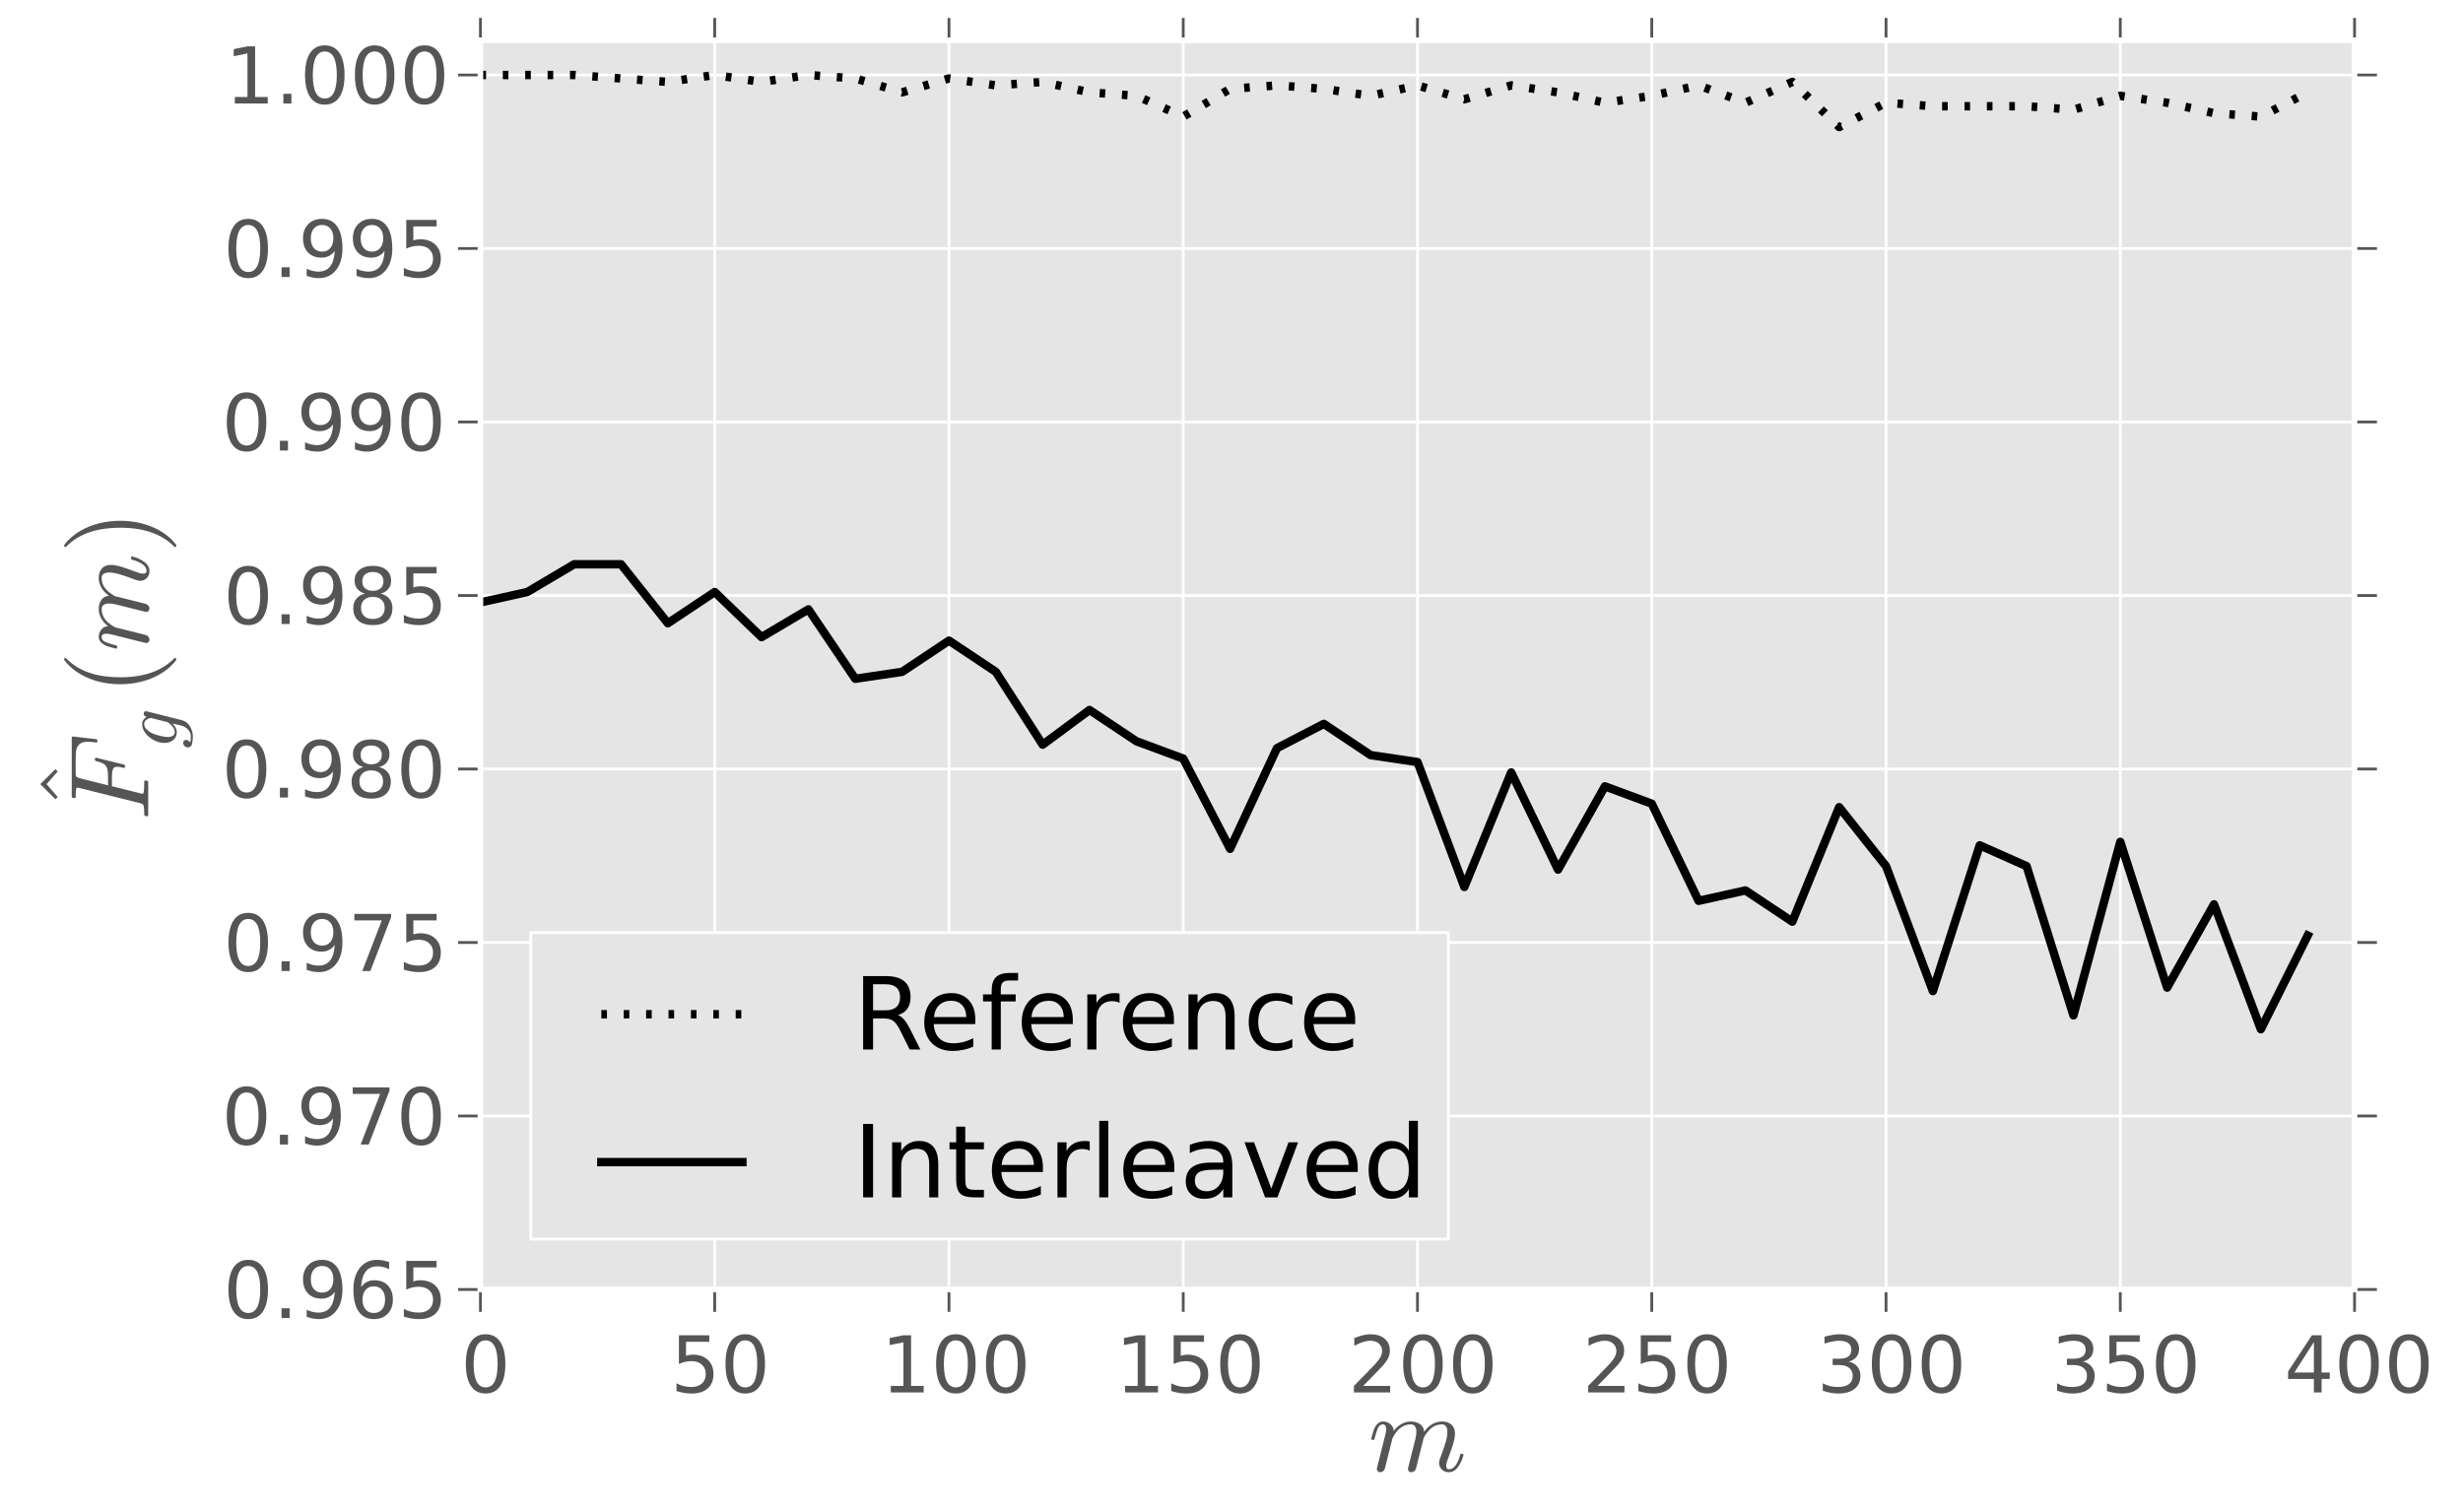
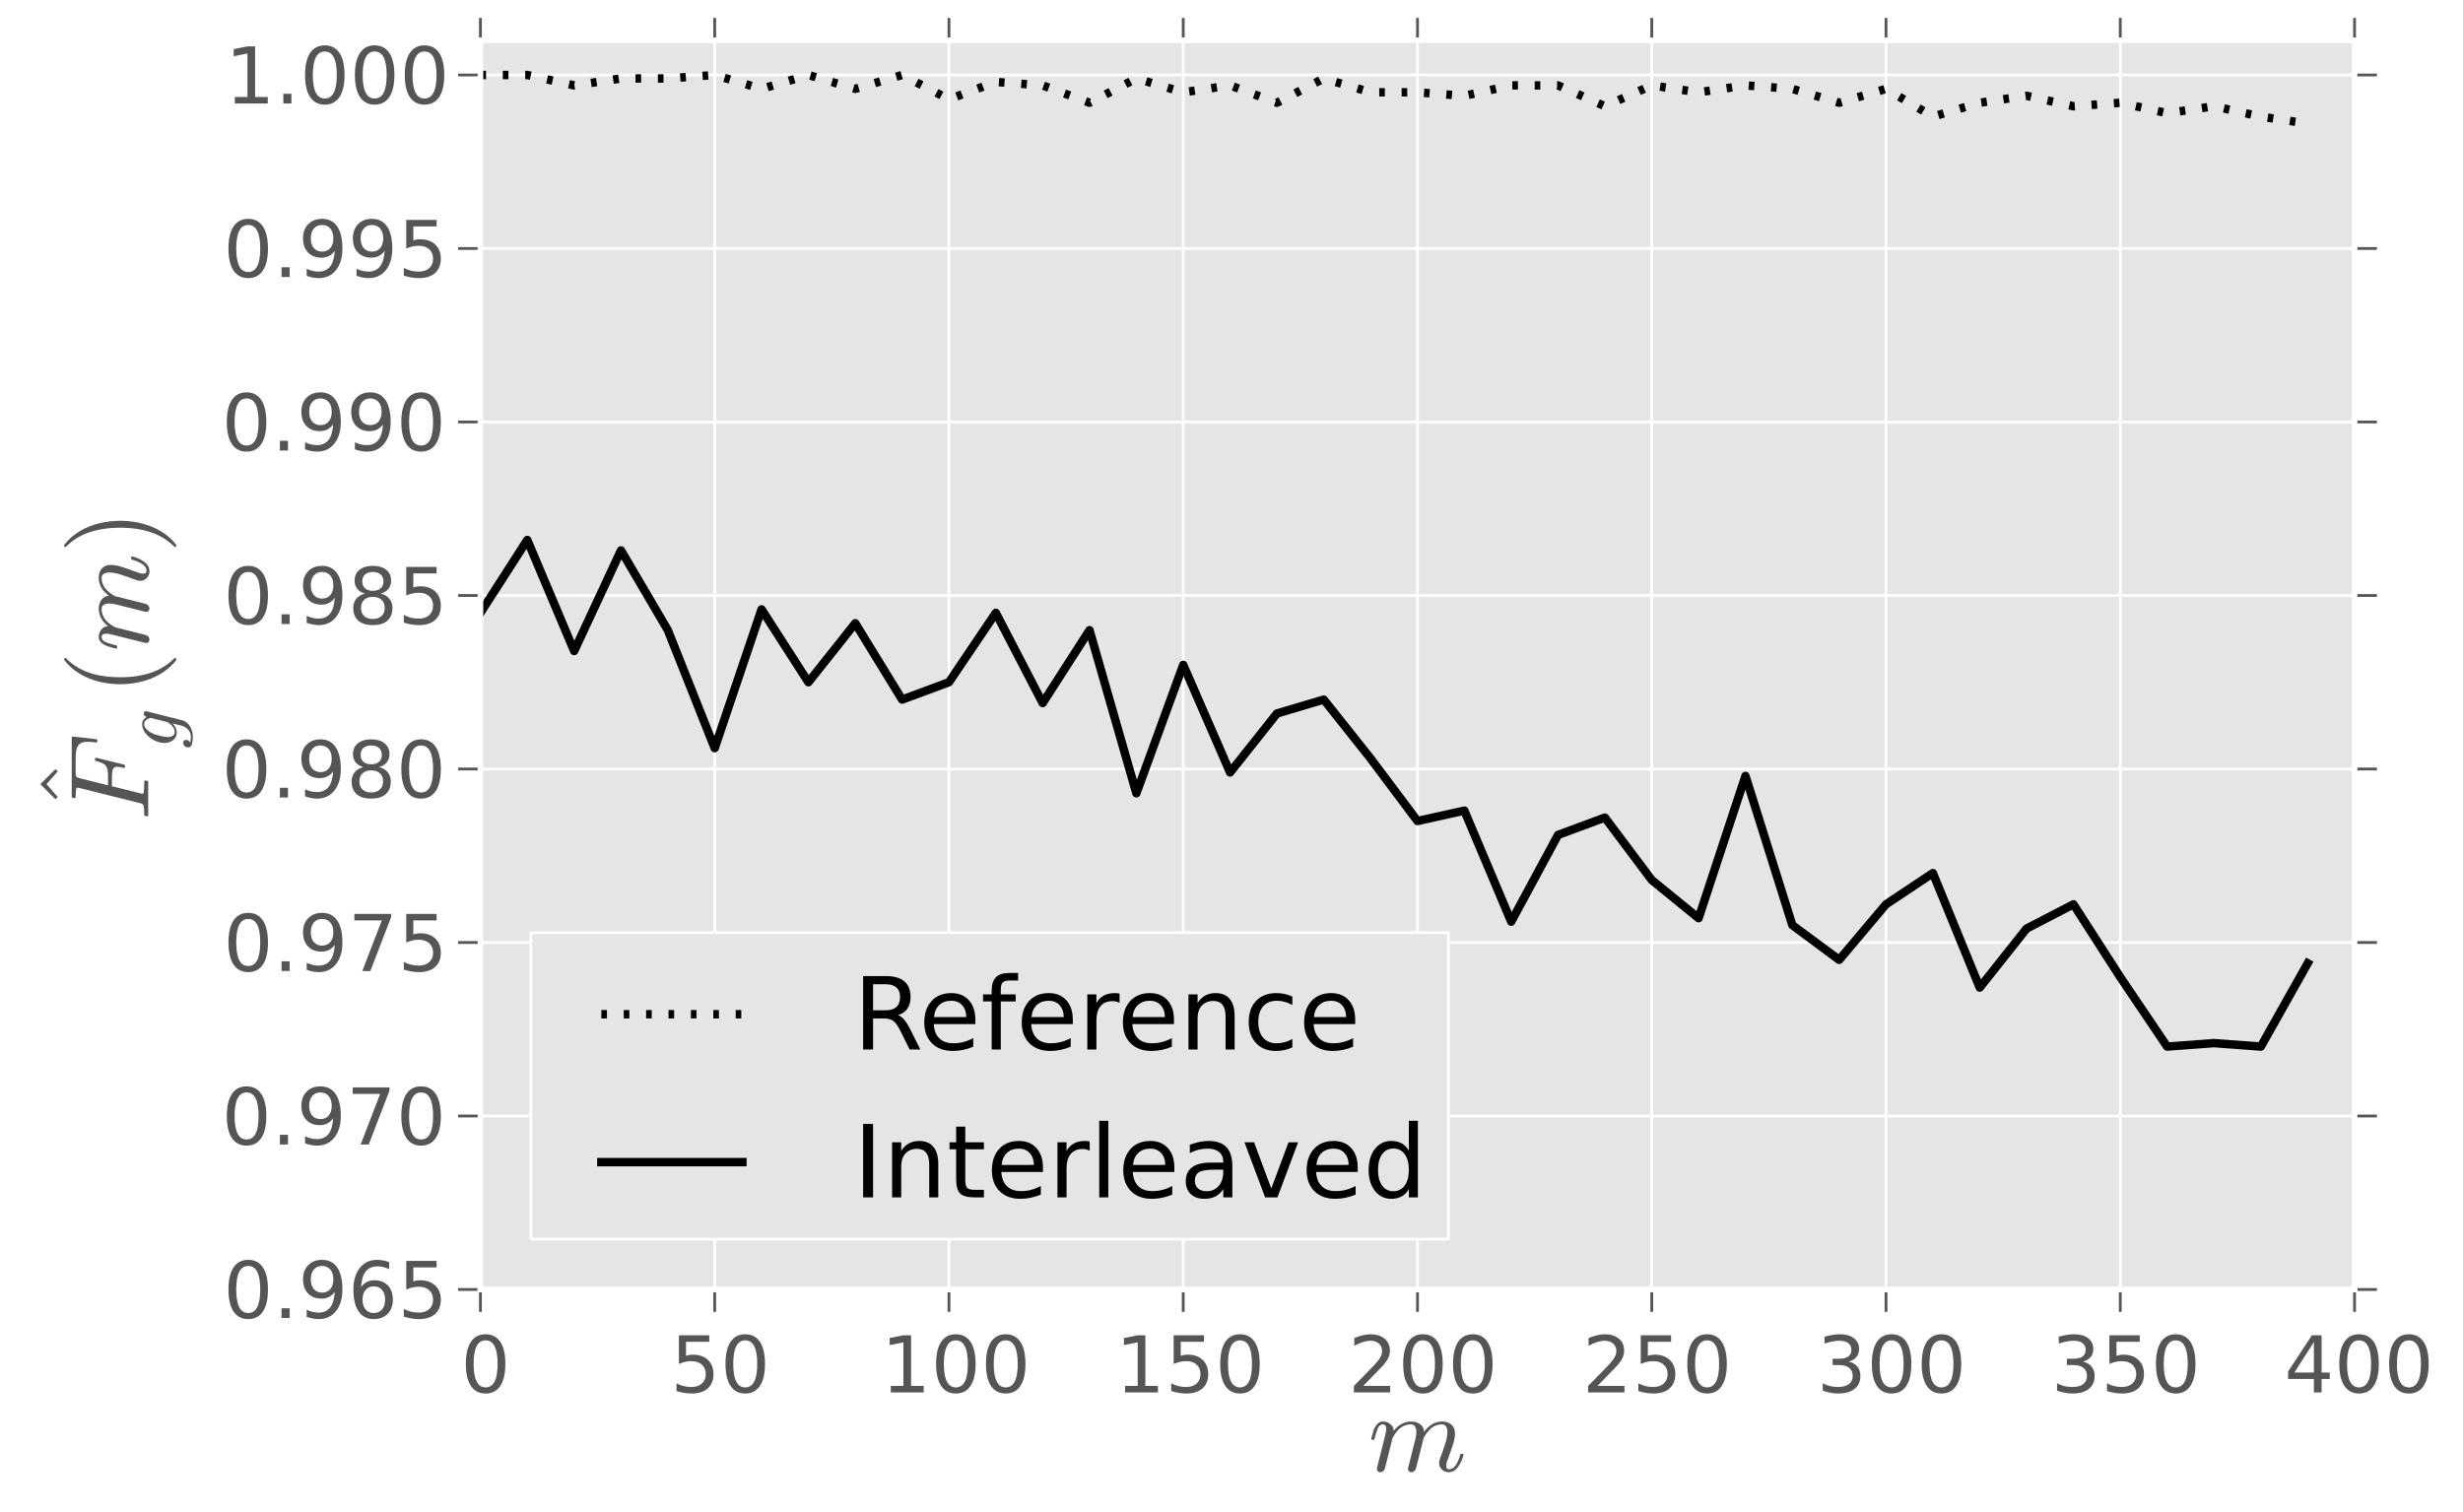
<svg xmlns="http://www.w3.org/2000/svg" xmlns:xlink="http://www.w3.org/1999/xlink" height="270pt" version="1.1" viewBox="0 0 440 270" width="440pt">
  <defs>
    <style type="text/css">
*{stroke-linecap:square;stroke-linejoin:round;}
  </style>
  </defs>
  <g id="figure_1">
    <g id="patch_1">
      <path d=" M3.55271e-15 270.59 L440.381 270.59 L440.381 0 L3.55271e-15 0 z " style="fill:#ffffff;" />
    </g>
    <g id="axes_1">
      <g id="patch_2">
        <path d=" M85.827 230.4 L420.627 230.4 L420.627 7.2 L85.827 7.2 z " style="fill:#e5e5e5;" />
      </g>
      <g id="matplotlib.axis_1">
        <g id="xtick_1">
          <g id="line2d_1">
            <path clip-path="url(#pd73f716477)" d=" M85.827 230.4 L85.827 7.2" style="fill:none;stroke:#ffffff;stroke-width:0.5;" />
          </g>
          <g id="line2d_2">
            <defs>
              <path d=" M0 0 L0 4" id="m7433545468" style="stroke:#555555;stroke-linecap:butt;stroke-width:0.5;" />
            </defs>
            <g>
              <use style="fill:#555555;stroke:#555555;stroke-linecap:butt;stroke-width:0.5;" x="85.827" xlink:href="#m7433545468" y="230.4" />
            </g>
          </g>
          <g id="line2d_3">
            <defs>
              <path d=" M0 0 L0 -4" id="maa4ac689f6" style="stroke:#555555;stroke-linecap:butt;stroke-width:0.5;" />
            </defs>
            <g>
              <use style="fill:#555555;stroke:#555555;stroke-linecap:butt;stroke-width:0.5;" x="85.827" xlink:href="#maa4ac689f6" y="7.2" />
            </g>
          </g>
          <g id="text_1">
            <defs>
              <path d=" M31.781 66.406 Q24.172 66.406 20.328 58.906 Q16.5 51.422 16.5 36.375 Q16.5 21.391 20.328 13.891 Q24.172 6.391 31.781 6.391 Q39.453 6.391 43.281 13.891 Q47.125 21.391 47.125 36.375 Q47.125 51.422 43.281 58.906 Q39.453 66.406 31.781 66.406 M31.781 74.219 Q44.047 74.219 50.516 64.516 Q56.984 54.828 56.984 36.375 Q56.984 17.969 50.516 8.266 Q44.047 -1.422 31.781 -1.422 Q19.531 -1.422 13.062 8.266 Q6.594 17.969 6.594 36.375 Q6.594 54.828 13.062 64.516 Q19.531 74.219 31.781 74.219" id="DejaVuSans-30" />
            </defs>
            <g style="fill:#555555;" transform="translate(82.29922 248.7906)scale(0.14 -0.14)">
              <use xlink:href="#DejaVuSans-30" />
            </g>
          </g>
        </g>
        <g id="xtick_2">
          <g id="line2d_4">
            <path clip-path="url(#pd73f716477)" d=" M127.677 230.4 L127.677 7.2" style="fill:none;stroke:#ffffff;stroke-width:0.5;" />
          </g>
          <g id="line2d_5">
            <g>
              <use style="fill:#555555;stroke:#555555;stroke-linecap:butt;stroke-width:0.5;" x="127.677" xlink:href="#m7433545468" y="230.4" />
            </g>
          </g>
          <g id="line2d_6">
            <g>
              <use style="fill:#555555;stroke:#555555;stroke-linecap:butt;stroke-width:0.5;" x="127.677" xlink:href="#maa4ac689f6" y="7.2" />
            </g>
          </g>
          <g id="text_2">
            <defs>
              <path d=" M10.797 72.906 L49.516 72.906 L49.516 64.594 L19.828 64.594 L19.828 46.734 Q21.969 47.469 24.109 47.828 Q26.266 48.188 28.422 48.188 Q40.625 48.188 47.75 41.5 Q54.891 34.812 54.891 23.391 Q54.891 11.625 47.562 5.094 Q40.234 -1.422 26.906 -1.422 Q22.312 -1.422 17.547 -0.641 Q12.797 0.141 7.719 1.703 L7.719 11.625 Q12.109 9.234 16.797 8.062 Q21.484 6.891 26.703 6.891 Q35.156 6.891 40.078 11.328 Q45.016 15.766 45.016 23.391 Q45.016 31 40.078 35.438 Q35.156 39.891 26.703 39.891 Q22.75 39.891 18.812 39.016 Q14.891 38.141 10.797 36.281 z " id="DejaVuSans-35" />
            </defs>
            <g style="fill:#555555;" transform="translate(119.7742 248.7906)scale(0.14 -0.14)">
              <use xlink:href="#DejaVuSans-35" />
              <use x="63.623" xlink:href="#DejaVuSans-30" />
            </g>
          </g>
        </g>
        <g id="xtick_3">
          <g id="line2d_7">
            <path clip-path="url(#pd73f716477)" d=" M169.527 230.4 L169.527 7.2" style="fill:none;stroke:#ffffff;stroke-width:0.5;" />
          </g>
          <g id="line2d_8">
            <g>
              <use style="fill:#555555;stroke:#555555;stroke-linecap:butt;stroke-width:0.5;" x="169.527" xlink:href="#m7433545468" y="230.4" />
            </g>
          </g>
          <g id="line2d_9">
            <g>
              <use style="fill:#555555;stroke:#555555;stroke-linecap:butt;stroke-width:0.5;" x="169.527" xlink:href="#maa4ac689f6" y="7.2" />
            </g>
          </g>
          <g id="text_3">
            <defs>
              <path d=" M12.406 8.297 L28.516 8.297 L28.516 63.922 L10.984 60.406 L10.984 69.391 L28.422 72.906 L38.281 72.906 L38.281 8.297 L54.391 8.297 L54.391 0 L12.406 0 z " id="DejaVuSans-31" />
            </defs>
            <g style="fill:#555555;" transform="translate(157.3991 248.7906)scale(0.14 -0.14)">
              <use xlink:href="#DejaVuSans-31" />
              <use x="63.623" xlink:href="#DejaVuSans-30" />
              <use x="127.246" xlink:href="#DejaVuSans-30" />
            </g>
          </g>
        </g>
        <g id="xtick_4">
          <g id="line2d_10">
            <path clip-path="url(#pd73f716477)" d=" M211.377 230.4 L211.377 7.2" style="fill:none;stroke:#ffffff;stroke-width:0.5;" />
          </g>
          <g id="line2d_11">
            <g>
              <use style="fill:#555555;stroke:#555555;stroke-linecap:butt;stroke-width:0.5;" x="211.377" xlink:href="#m7433545468" y="230.4" />
            </g>
          </g>
          <g id="line2d_12">
            <g>
              <use style="fill:#555555;stroke:#555555;stroke-linecap:butt;stroke-width:0.5;" x="211.377" xlink:href="#maa4ac689f6" y="7.2" />
            </g>
          </g>
          <g id="text_4">
            <g style="fill:#555555;" transform="translate(199.2491 248.7906)scale(0.14 -0.14)">
              <use xlink:href="#DejaVuSans-31" />
              <use x="63.623" xlink:href="#DejaVuSans-35" />
              <use x="127.246" xlink:href="#DejaVuSans-30" />
            </g>
          </g>
        </g>
        <g id="xtick_5">
          <g id="line2d_13">
            <path clip-path="url(#pd73f716477)" d=" M253.227 230.4 L253.227 7.2" style="fill:none;stroke:#ffffff;stroke-width:0.5;" />
          </g>
          <g id="line2d_14">
            <g>
              <use style="fill:#555555;stroke:#555555;stroke-linecap:butt;stroke-width:0.5;" x="253.227" xlink:href="#m7433545468" y="230.4" />
            </g>
          </g>
          <g id="line2d_15">
            <g>
              <use style="fill:#555555;stroke:#555555;stroke-linecap:butt;stroke-width:0.5;" x="253.227" xlink:href="#maa4ac689f6" y="7.2" />
            </g>
          </g>
          <g id="text_5">
            <defs>
              <path d=" M19.188 8.297 L53.609 8.297 L53.609 0 L7.328 0 L7.328 8.297 Q12.938 14.109 22.625 23.891 Q32.328 33.688 34.812 36.531 Q39.547 41.844 41.422 45.531 Q43.312 49.219 43.312 52.781 Q43.312 58.594 39.234 62.25 Q35.156 65.922 28.609 65.922 Q23.969 65.922 18.812 64.312 Q13.672 62.703 7.812 59.422 L7.812 69.391 Q13.766 71.781 18.938 73 Q24.125 74.219 28.422 74.219 Q39.75 74.219 46.484 68.547 Q53.219 62.891 53.219 53.422 Q53.219 48.922 51.531 44.891 Q49.859 40.875 45.406 35.406 Q44.188 33.984 37.641 27.219 Q31.109 20.453 19.188 8.297" id="DejaVuSans-32" />
            </defs>
            <g style="fill:#555555;" transform="translate(240.8431 248.7906)scale(0.14 -0.14)">
              <use xlink:href="#DejaVuSans-32" />
              <use x="63.623" xlink:href="#DejaVuSans-30" />
              <use x="127.246" xlink:href="#DejaVuSans-30" />
            </g>
          </g>
        </g>
        <g id="xtick_6">
          <g id="line2d_16">
            <path clip-path="url(#pd73f716477)" d=" M295.077 230.4 L295.077 7.2" style="fill:none;stroke:#ffffff;stroke-width:0.5;" />
          </g>
          <g id="line2d_17">
            <g>
              <use style="fill:#555555;stroke:#555555;stroke-linecap:butt;stroke-width:0.5;" x="295.077" xlink:href="#m7433545468" y="230.4" />
            </g>
          </g>
          <g id="line2d_18">
            <g>
              <use style="fill:#555555;stroke:#555555;stroke-linecap:butt;stroke-width:0.5;" x="295.077" xlink:href="#maa4ac689f6" y="7.2" />
            </g>
          </g>
          <g id="text_6">
            <g style="fill:#555555;" transform="translate(282.6931 248.7906)scale(0.14 -0.14)">
              <use xlink:href="#DejaVuSans-32" />
              <use x="63.623" xlink:href="#DejaVuSans-35" />
              <use x="127.246" xlink:href="#DejaVuSans-30" />
            </g>
          </g>
        </g>
        <g id="xtick_7">
          <g id="line2d_19">
            <path clip-path="url(#pd73f716477)" d=" M336.927 230.4 L336.927 7.2" style="fill:none;stroke:#ffffff;stroke-width:0.5;" />
          </g>
          <g id="line2d_20">
            <g>
              <use style="fill:#555555;stroke:#555555;stroke-linecap:butt;stroke-width:0.5;" x="336.927" xlink:href="#m7433545468" y="230.4" />
            </g>
          </g>
          <g id="line2d_21">
            <g>
              <use style="fill:#555555;stroke:#555555;stroke-linecap:butt;stroke-width:0.5;" x="336.927" xlink:href="#maa4ac689f6" y="7.2" />
            </g>
          </g>
          <g id="text_7">
            <defs>
              <path d=" M40.578 39.312 Q47.656 37.797 51.625 33 Q55.609 28.219 55.609 21.188 Q55.609 10.406 48.188 4.484 Q40.766 -1.422 27.094 -1.422 Q22.516 -1.422 17.656 -0.516 Q12.797 0.391 7.625 2.203 L7.625 11.719 Q11.719 9.328 16.594 8.109 Q21.484 6.891 26.812 6.891 Q36.078 6.891 40.938 10.547 Q45.797 14.203 45.797 21.188 Q45.797 27.641 41.281 31.266 Q36.766 34.906 28.719 34.906 L20.219 34.906 L20.219 43.016 L29.109 43.016 Q36.375 43.016 40.234 45.922 Q44.094 48.828 44.094 54.297 Q44.094 59.906 40.109 62.906 Q36.141 65.922 28.719 65.922 Q24.656 65.922 20.016 65.031 Q15.375 64.156 9.812 62.312 L9.812 71.094 Q15.438 72.656 20.344 73.438 Q25.25 74.219 29.594 74.219 Q40.828 74.219 47.359 69.109 Q53.906 64.016 53.906 55.328 Q53.906 49.266 50.438 45.094 Q46.969 40.922 40.578 39.312" id="DejaVuSans-33" />
            </defs>
            <g style="fill:#555555;" transform="translate(324.5639 248.7906)scale(0.14 -0.14)">
              <use xlink:href="#DejaVuSans-33" />
              <use x="63.623" xlink:href="#DejaVuSans-30" />
              <use x="127.246" xlink:href="#DejaVuSans-30" />
            </g>
          </g>
        </g>
        <g id="xtick_8">
          <g id="line2d_22">
            <path clip-path="url(#pd73f716477)" d=" M378.777 230.4 L378.777 7.2" style="fill:none;stroke:#ffffff;stroke-width:0.5;" />
          </g>
          <g id="line2d_23">
            <g>
              <use style="fill:#555555;stroke:#555555;stroke-linecap:butt;stroke-width:0.5;" x="378.777" xlink:href="#m7433545468" y="230.4" />
            </g>
          </g>
          <g id="line2d_24">
            <g>
              <use style="fill:#555555;stroke:#555555;stroke-linecap:butt;stroke-width:0.5;" x="378.777" xlink:href="#maa4ac689f6" y="7.2" />
            </g>
          </g>
          <g id="text_8">
            <g style="fill:#555555;" transform="translate(366.4139 248.7906)scale(0.14 -0.14)">
              <use xlink:href="#DejaVuSans-33" />
              <use x="63.623" xlink:href="#DejaVuSans-35" />
              <use x="127.246" xlink:href="#DejaVuSans-30" />
            </g>
          </g>
        </g>
        <g id="xtick_9">
          <g id="line2d_25">
            <path clip-path="url(#pd73f716477)" d=" M420.627 230.4 L420.627 7.2" style="fill:none;stroke:#ffffff;stroke-width:0.5;" />
          </g>
          <g id="line2d_26">
            <g>
              <use style="fill:#555555;stroke:#555555;stroke-linecap:butt;stroke-width:0.5;" x="420.627" xlink:href="#m7433545468" y="230.4" />
            </g>
          </g>
          <g id="line2d_27">
            <g>
              <use style="fill:#555555;stroke:#555555;stroke-linecap:butt;stroke-width:0.5;" x="420.627" xlink:href="#maa4ac689f6" y="7.2" />
            </g>
          </g>
          <g id="text_9">
            <defs>
              <path d=" M37.797 64.312 L12.891 25.391 L37.797 25.391 z  M35.203 72.906 L47.609 72.906 L47.609 25.391 L58.016 25.391 L58.016 17.188 L47.609 17.188 L47.609 0 L37.797 0 L37.797 17.188 L4.891 17.188 L4.891 26.703 z " id="DejaVuSans-34" />
            </defs>
            <g style="fill:#555555;" transform="translate(408.0725 248.7906)scale(0.14 -0.14)">
              <use xlink:href="#DejaVuSans-34" />
              <use x="63.623" xlink:href="#DejaVuSans-30" />
              <use x="127.246" xlink:href="#DejaVuSans-30" />
            </g>
          </g>
        </g>
        <g id="text_10">
          <defs>
            <path d=" M7.719 1.703 Q7.719 2.297 7.812 2.594 L15.281 32.422 Q16.016 35.203 16.016 37.312 Q16.016 41.609 13.094 41.609 Q9.969 41.609 8.453 37.859 Q6.938 34.125 5.516 28.422 Q5.516 28.125 5.219 27.953 Q4.938 27.781 4.688 27.781 L3.516 27.781 Q3.172 27.781 2.922 28.141 Q2.688 28.516 2.688 28.812 Q3.766 33.156 4.766 36.172 Q5.766 39.203 7.891 41.688 Q10.016 44.188 13.188 44.188 Q16.938 44.188 19.812 41.812 Q22.703 39.453 22.703 35.797 Q25.688 39.703 29.688 41.938 Q33.688 44.188 38.188 44.188 Q42.922 44.188 46.359 41.766 Q49.812 39.359 49.812 34.906 Q52.875 39.266 57 41.719 Q61.141 44.188 66.016 44.188 Q71.188 44.188 74.328 41.375 Q77.484 38.578 77.484 33.406 Q77.484 29.297 75.656 23.484 Q73.828 17.672 71.094 10.5 Q69.672 7.031 69.672 4.5 Q69.672 1.516 72.016 1.516 Q75.922 1.516 78.516 5.703 Q81.109 9.906 82.172 14.703 Q82.469 15.281 83.016 15.281 L84.188 15.281 Q84.578 15.281 84.844 15.016 Q85.109 14.75 85.109 14.406 Q85.109 14.312 85.016 14.109 Q83.641 8.453 80.25 3.656 Q76.859 -1.125 71.781 -1.125 Q68.266 -1.125 65.766 1.297 Q63.281 3.719 63.281 7.172 Q63.281 8.938 64.109 11.078 Q66.938 18.609 68.812 24.516 Q70.703 30.422 70.703 34.906 Q70.703 37.703 69.578 39.656 Q68.453 41.609 65.828 41.609 Q60.359 41.609 56.344 38.25 Q52.344 34.906 49.422 29.391 Q49.219 28.422 49.125 27.875 L42.672 2.203 Q42.328 0.828 41.125 -0.141 Q39.938 -1.125 38.484 -1.125 Q37.312 -1.125 36.406 -0.344 Q35.5 0.438 35.5 1.703 Q35.5 2.297 35.594 2.594 L42 28.078 Q43.016 32.172 43.016 34.906 Q43.016 37.703 41.859 39.656 Q40.719 41.609 37.984 41.609 Q34.328 41.609 31.25 39.984 Q28.172 38.375 25.875 35.719 Q23.578 33.062 21.688 29.391 L14.891 2.203 Q14.547 0.828 13.344 -0.141 Q12.156 -1.125 10.688 -1.125 Q9.469 -1.125 8.594 -0.344 Q7.719 0.438 7.719 1.703" id="Cmmi10-6d" />
          </defs>
          <g style="fill:#555555;" transform="translate(244.4266 263.3897)scale(0.2 -0.2)">
            <use transform="translate(0.0 2.8125)" xlink:href="#Cmmi10-6d" />
          </g>
        </g>
      </g>
      <g id="matplotlib.axis_2">
        <g id="ytick_1">
          <g id="line2d_28">
            <path clip-path="url(#pd73f716477)" d=" M85.827 230.4 L420.627 230.4" style="fill:none;stroke:#ffffff;stroke-width:0.5;" />
          </g>
          <g id="line2d_29">
            <defs>
              <path d=" M0 0 L-4 0" id="m3e680a24a7" style="stroke:#555555;stroke-linecap:butt;stroke-width:0.5;" />
            </defs>
            <g>
              <use style="fill:#555555;stroke:#555555;stroke-linecap:butt;stroke-width:0.5;" x="85.827" xlink:href="#m3e680a24a7" y="230.4" />
            </g>
          </g>
          <g id="line2d_30">
            <defs>
              <path d=" M0 0 L4 0" id="m802668454a" style="stroke:#555555;stroke-linecap:butt;stroke-width:0.5;" />
            </defs>
            <g>
              <use style="fill:#555555;stroke:#555555;stroke-linecap:butt;stroke-width:0.5;" x="420.627" xlink:href="#m802668454a" y="230.4" />
            </g>
          </g>
          <g id="text_11">
            <defs>
              <path d=" M10.984 1.516 L10.984 10.5 Q14.703 8.734 18.5 7.812 Q22.312 6.891 25.984 6.891 Q35.75 6.891 40.891 13.453 Q46.047 20.016 46.781 33.406 Q43.953 29.203 39.594 26.953 Q35.25 24.703 29.984 24.703 Q19.047 24.703 12.672 31.312 Q6.297 37.938 6.297 49.422 Q6.297 60.641 12.938 67.422 Q19.578 74.219 30.609 74.219 Q43.266 74.219 49.922 64.516 Q56.594 54.828 56.594 36.375 Q56.594 19.141 48.406 8.859 Q40.234 -1.422 26.422 -1.422 Q22.703 -1.422 18.891 -0.688 Q15.094 0.047 10.984 1.516 M30.609 32.422 Q37.25 32.422 41.125 36.953 Q45.016 41.5 45.016 49.422 Q45.016 57.281 41.125 61.844 Q37.25 66.406 30.609 66.406 Q23.969 66.406 20.094 61.844 Q16.219 57.281 16.219 49.422 Q16.219 41.5 20.094 36.953 Q23.969 32.422 30.609 32.422" id="DejaVuSans-39" />
              <path d=" M33.016 40.375 Q26.375 40.375 22.484 35.828 Q18.609 31.297 18.609 23.391 Q18.609 15.531 22.484 10.953 Q26.375 6.391 33.016 6.391 Q39.656 6.391 43.531 10.953 Q47.406 15.531 47.406 23.391 Q47.406 31.297 43.531 35.828 Q39.656 40.375 33.016 40.375 M52.594 71.297 L52.594 62.312 Q48.875 64.062 45.094 64.984 Q41.312 65.922 37.594 65.922 Q27.828 65.922 22.672 59.328 Q17.531 52.734 16.797 39.406 Q19.672 43.656 24.016 45.922 Q28.375 48.188 33.594 48.188 Q44.578 48.188 50.953 41.516 Q57.328 34.859 57.328 23.391 Q57.328 12.156 50.688 5.359 Q44.047 -1.422 33.016 -1.422 Q20.359 -1.422 13.672 8.266 Q6.984 17.969 6.984 36.375 Q6.984 53.656 15.188 63.938 Q23.391 74.219 37.203 74.219 Q40.922 74.219 44.703 73.484 Q48.484 72.75 52.594 71.297" id="DejaVuSans-36" />
              <path d=" M10.688 12.406 L21 12.406 L21 0 L10.688 0 z " id="DejaVuSans-2e" />
            </defs>
            <g style="fill:#555555;" transform="translate(39.89312 235.4958)scale(0.14 -0.14)">
              <use xlink:href="#DejaVuSans-30" />
              <use x="63.623" xlink:href="#DejaVuSans-2e" />
              <use x="95.41" xlink:href="#DejaVuSans-39" />
              <use x="159.033" xlink:href="#DejaVuSans-36" />
              <use x="222.656" xlink:href="#DejaVuSans-35" />
            </g>
          </g>
        </g>
        <g id="ytick_2">
          <g id="line2d_31">
            <path clip-path="url(#pd73f716477)" d=" M85.827 199.4 L420.627 199.4" style="fill:none;stroke:#ffffff;stroke-width:0.5;" />
          </g>
          <g id="line2d_32">
            <g>
              <use style="fill:#555555;stroke:#555555;stroke-linecap:butt;stroke-width:0.5;" x="85.827" xlink:href="#m3e680a24a7" y="199.4" />
            </g>
          </g>
          <g id="line2d_33">
            <g>
              <use style="fill:#555555;stroke:#555555;stroke-linecap:butt;stroke-width:0.5;" x="420.627" xlink:href="#m802668454a" y="199.4" />
            </g>
          </g>
          <g id="text_12">
            <defs>
              <path d=" M8.203 72.906 L55.078 72.906 L55.078 68.703 L28.609 0 L18.312 0 L43.219 64.594 L8.203 64.594 z " id="DejaVuSans-37" />
            </defs>
            <g style="fill:#555555;" transform="translate(39.6 204.4958)scale(0.14 -0.14)">
              <use xlink:href="#DejaVuSans-30" />
              <use x="63.623" xlink:href="#DejaVuSans-2e" />
              <use x="95.41" xlink:href="#DejaVuSans-39" />
              <use x="159.033" xlink:href="#DejaVuSans-37" />
              <use x="222.656" xlink:href="#DejaVuSans-30" />
            </g>
          </g>
        </g>
        <g id="ytick_3">
          <g id="line2d_34">
            <path clip-path="url(#pd73f716477)" d=" M85.827 168.4 L420.627 168.4" style="fill:none;stroke:#ffffff;stroke-width:0.5;" />
          </g>
          <g id="line2d_35">
            <g>
              <use style="fill:#555555;stroke:#555555;stroke-linecap:butt;stroke-width:0.5;" x="85.827" xlink:href="#m3e680a24a7" y="168.4" />
            </g>
          </g>
          <g id="line2d_36">
            <g>
              <use style="fill:#555555;stroke:#555555;stroke-linecap:butt;stroke-width:0.5;" x="420.627" xlink:href="#m802668454a" y="168.4" />
            </g>
          </g>
          <g id="text_13">
            <g style="fill:#555555;" transform="translate(39.89312 173.4958)scale(0.14 -0.14)">
              <use xlink:href="#DejaVuSans-30" />
              <use x="63.623" xlink:href="#DejaVuSans-2e" />
              <use x="95.41" xlink:href="#DejaVuSans-39" />
              <use x="159.033" xlink:href="#DejaVuSans-37" />
              <use x="222.656" xlink:href="#DejaVuSans-35" />
            </g>
          </g>
        </g>
        <g id="ytick_4">
          <g id="line2d_37">
            <path clip-path="url(#pd73f716477)" d=" M85.827 137.4 L420.627 137.4" style="fill:none;stroke:#ffffff;stroke-width:0.5;" />
          </g>
          <g id="line2d_38">
            <g>
              <use style="fill:#555555;stroke:#555555;stroke-linecap:butt;stroke-width:0.5;" x="85.827" xlink:href="#m3e680a24a7" y="137.4" />
            </g>
          </g>
          <g id="line2d_39">
            <g>
              <use style="fill:#555555;stroke:#555555;stroke-linecap:butt;stroke-width:0.5;" x="420.627" xlink:href="#m802668454a" y="137.4" />
            </g>
          </g>
          <g id="text_14">
            <defs>
              <path d=" M31.781 34.625 Q24.75 34.625 20.719 30.859 Q16.703 27.094 16.703 20.516 Q16.703 13.922 20.719 10.156 Q24.75 6.391 31.781 6.391 Q38.812 6.391 42.859 10.172 Q46.922 13.969 46.922 20.516 Q46.922 27.094 42.891 30.859 Q38.875 34.625 31.781 34.625 M21.922 38.812 Q15.578 40.375 12.031 44.719 Q8.5 49.078 8.5 55.328 Q8.5 64.062 14.719 69.141 Q20.953 74.219 31.781 74.219 Q42.672 74.219 48.875 69.141 Q55.078 64.062 55.078 55.328 Q55.078 49.078 51.531 44.719 Q48 40.375 41.703 38.812 Q48.828 37.156 52.797 32.312 Q56.781 27.484 56.781 20.516 Q56.781 9.906 50.312 4.234 Q43.844 -1.422 31.781 -1.422 Q19.734 -1.422 13.25 4.234 Q6.781 9.906 6.781 20.516 Q6.781 27.484 10.781 32.312 Q14.797 37.156 21.922 38.812 M18.312 54.391 Q18.312 48.734 21.844 45.562 Q25.391 42.391 31.781 42.391 Q38.141 42.391 41.719 45.562 Q45.312 48.734 45.312 54.391 Q45.312 60.062 41.719 63.234 Q38.141 66.406 31.781 66.406 Q25.391 66.406 21.844 63.234 Q18.312 60.062 18.312 54.391" id="DejaVuSans-38" />
            </defs>
            <g style="fill:#555555;" transform="translate(39.6 142.4958)scale(0.14 -0.14)">
              <use xlink:href="#DejaVuSans-30" />
              <use x="63.623" xlink:href="#DejaVuSans-2e" />
              <use x="95.41" xlink:href="#DejaVuSans-39" />
              <use x="159.033" xlink:href="#DejaVuSans-38" />
              <use x="222.656" xlink:href="#DejaVuSans-30" />
            </g>
          </g>
        </g>
        <g id="ytick_5">
          <g id="line2d_40">
            <path clip-path="url(#pd73f716477)" d=" M85.827 106.4 L420.627 106.4" style="fill:none;stroke:#ffffff;stroke-width:0.5;" />
          </g>
          <g id="line2d_41">
            <g>
              <use style="fill:#555555;stroke:#555555;stroke-linecap:butt;stroke-width:0.5;" x="85.827" xlink:href="#m3e680a24a7" y="106.4" />
            </g>
          </g>
          <g id="line2d_42">
            <g>
              <use style="fill:#555555;stroke:#555555;stroke-linecap:butt;stroke-width:0.5;" x="420.627" xlink:href="#m802668454a" y="106.4" />
            </g>
          </g>
          <g id="text_15">
            <g style="fill:#555555;" transform="translate(39.89312 111.4958)scale(0.14 -0.14)">
              <use xlink:href="#DejaVuSans-30" />
              <use x="63.623" xlink:href="#DejaVuSans-2e" />
              <use x="95.41" xlink:href="#DejaVuSans-39" />
              <use x="159.033" xlink:href="#DejaVuSans-38" />
              <use x="222.656" xlink:href="#DejaVuSans-35" />
            </g>
          </g>
        </g>
        <g id="ytick_6">
          <g id="line2d_43">
            <path clip-path="url(#pd73f716477)" d=" M85.827 75.4 L420.627 75.4" style="fill:none;stroke:#ffffff;stroke-width:0.5;" />
          </g>
          <g id="line2d_44">
            <g>
              <use style="fill:#555555;stroke:#555555;stroke-linecap:butt;stroke-width:0.5;" x="85.827" xlink:href="#m3e680a24a7" y="75.4" />
            </g>
          </g>
          <g id="line2d_45">
            <g>
              <use style="fill:#555555;stroke:#555555;stroke-linecap:butt;stroke-width:0.5;" x="420.627" xlink:href="#m802668454a" y="75.4" />
            </g>
          </g>
          <g id="text_16">
            <g style="fill:#555555;" transform="translate(39.6 80.49578)scale(0.14 -0.14)">
              <use xlink:href="#DejaVuSans-30" />
              <use x="63.623" xlink:href="#DejaVuSans-2e" />
              <use x="95.41" xlink:href="#DejaVuSans-39" />
              <use x="159.033" xlink:href="#DejaVuSans-39" />
              <use x="222.656" xlink:href="#DejaVuSans-30" />
            </g>
          </g>
        </g>
        <g id="ytick_7">
          <g id="line2d_46">
            <path clip-path="url(#pd73f716477)" d=" M85.827 44.4 L420.627 44.4" style="fill:none;stroke:#ffffff;stroke-width:0.5;" />
          </g>
          <g id="line2d_47">
            <g>
              <use style="fill:#555555;stroke:#555555;stroke-linecap:butt;stroke-width:0.5;" x="85.827" xlink:href="#m3e680a24a7" y="44.4" />
            </g>
          </g>
          <g id="line2d_48">
            <g>
              <use style="fill:#555555;stroke:#555555;stroke-linecap:butt;stroke-width:0.5;" x="420.627" xlink:href="#m802668454a" y="44.4" />
            </g>
          </g>
          <g id="text_17">
            <g style="fill:#555555;" transform="translate(39.89312 49.49578)scale(0.14 -0.14)">
              <use xlink:href="#DejaVuSans-30" />
              <use x="63.623" xlink:href="#DejaVuSans-2e" />
              <use x="95.41" xlink:href="#DejaVuSans-39" />
              <use x="159.033" xlink:href="#DejaVuSans-39" />
              <use x="222.656" xlink:href="#DejaVuSans-35" />
            </g>
          </g>
        </g>
        <g id="ytick_8">
          <g id="line2d_49">
            <path clip-path="url(#pd73f716477)" d=" M85.827 13.4 L420.627 13.4" style="fill:none;stroke:#ffffff;stroke-width:0.5;" />
          </g>
          <g id="line2d_50">
            <g>
              <use style="fill:#555555;stroke:#555555;stroke-linecap:butt;stroke-width:0.5;" x="85.827" xlink:href="#m3e680a24a7" y="13.4" />
            </g>
          </g>
          <g id="line2d_51">
            <g>
              <use style="fill:#555555;stroke:#555555;stroke-linecap:butt;stroke-width:0.5;" x="420.627" xlink:href="#m802668454a" y="13.4" />
            </g>
          </g>
          <g id="text_18">
            <g style="fill:#555555;" transform="translate(40.21469 18.49578)scale(0.14 -0.14)">
              <use xlink:href="#DejaVuSans-31" />
              <use x="63.623" xlink:href="#DejaVuSans-2e" />
              <use x="95.41" xlink:href="#DejaVuSans-30" />
              <use x="159.033" xlink:href="#DejaVuSans-30" />
              <use x="222.656" xlink:href="#DejaVuSans-30" />
            </g>
          </g>
        </g>
        <g id="text_19">
          <defs>
            <path d=" M13.484 53.812 L11.531 55.906 L25 69.391 L38.375 55.906 L36.375 53.812 L25 63.812 z " id="Cmr10-5e" />
            <path d=" M4.688 0 Q3.719 0 3.719 1.312 Q3.766 1.562 3.906 2.172 Q4.047 2.781 4.312 3.141 Q4.594 3.516 4.984 3.516 Q11.078 3.516 13.484 4.203 Q14.797 4.641 15.375 6.891 L29.109 61.812 Q29.297 62.797 29.297 63.188 Q29.297 64.266 28.078 64.406 Q26.219 64.797 20.906 64.797 Q19.922 64.797 19.922 66.109 Q19.969 66.359 20.109 66.969 Q20.266 67.578 20.531 67.938 Q20.797 68.312 21.188 68.312 L74.031 68.312 Q75 68.312 75 67 L72.609 46.297 Q72.609 46 72.266 45.703 Q71.922 45.406 71.578 45.406 L70.703 45.406 Q69.672 45.406 69.672 46.688 Q70.312 51.219 70.312 54.109 Q70.312 59.078 68.156 61.422 Q66.016 63.766 62.734 64.281 Q59.469 64.797 53.719 64.797 L43.016 64.797 Q40.281 64.797 39.406 64.328 Q38.531 63.875 37.797 61.375 L31.391 35.891 L38.922 35.891 Q42.625 35.891 44.922 36.281 Q47.219 36.672 48.734 37.797 Q50.25 38.922 51.25 41.047 Q52.25 43.172 53.078 46.688 Q53.375 47.609 54.109 47.609 L54.984 47.609 Q56 47.609 56 46.297 L49.906 21.578 Q49.469 20.703 48.875 20.703 L48 20.703 Q47.016 20.703 47.016 22.016 Q47.266 23.047 47.406 23.734 Q47.562 24.422 47.781 25.703 Q48 27 48 27.984 Q48 30.859 45.453 31.641 Q42.922 32.422 38.812 32.422 L30.609 32.422 L24.125 6.5 Q23.875 5.516 23.875 5.516 Q23.875 4.344 24.609 4.203 Q27.203 3.516 34.812 3.516 Q35.797 3.516 35.797 2.203 Q35.453 0.781 35.25 0.391 Q35.062 0 34.078 0 z " id="Cmmi10-46" />
            <path d=" M6.5 -25 Q5.609 -25 5.609 -24.125 Q5.609 -23.688 5.812 -23.484 Q22.906 -6.781 22.906 25 Q22.906 56.781 6 73.297 Q5.609 73.531 5.609 74.125 Q5.609 74.469 5.875 74.734 Q6.156 75 6.5 75 L7.422 75 Q7.719 75 7.906 74.812 Q15.094 69.141 19.875 61.031 Q24.656 52.938 26.875 43.75 Q29.109 34.578 29.109 25 Q29.109 17.922 27.906 11.062 Q26.703 4.203 24.094 -2.453 Q21.484 -9.125 17.484 -14.766 Q13.484 -20.406 7.906 -24.812 Q7.719 -25 7.422 -25 z " id="Cmr10-29" />
            <path d=" M1.422 -14.312 Q1.422 -11.859 3.094 -10.031 Q4.781 -8.203 7.172 -8.203 Q8.797 -8.203 9.891 -9.203 Q10.984 -10.203 10.984 -11.812 Q10.984 -13.625 9.953 -15.062 Q8.938 -16.5 7.328 -17.094 Q10.016 -17.922 15.719 -17.922 Q20.312 -17.922 24.125 -14.375 Q27.938 -10.844 29.109 -6.203 L31.984 5.516 Q26.562 0 20.703 0 Q16.406 0 13.344 2.188 Q10.297 4.391 8.688 8.047 Q7.078 11.719 7.078 15.828 Q7.078 20.406 8.953 25.438 Q10.844 30.469 14.234 34.766 Q17.625 39.062 22.016 41.625 Q26.422 44.188 31.297 44.188 Q34.234 44.188 36.578 42.578 Q38.922 40.969 40.281 38.281 Q41.266 42.188 44.578 42.188 Q45.844 42.188 46.719 41.422 Q47.609 40.672 47.609 39.406 Q47.609 39.109 47.578 38.953 Q47.562 38.812 47.516 38.625 L36.078 -6.781 Q35.297 -9.906 33.203 -12.5 Q31.109 -15.094 28.266 -16.828 Q25.438 -18.562 22.062 -19.531 Q18.703 -20.516 15.578 -20.516 Q9.859 -20.516 5.641 -19.406 Q1.422 -18.312 1.422 -14.312 M20.906 2.594 Q27.297 2.594 33.5 11.375 L39.016 33.203 Q38.328 36.672 36.281 39.141 Q34.234 41.609 31.109 41.609 Q27.781 41.609 24.828 38.891 Q21.875 36.188 19.922 32.422 Q18.062 28.812 16.328 22.047 Q14.594 15.281 14.594 11.375 Q14.594 7.953 16.156 5.266 Q17.719 2.594 20.906 2.594" id="Cmmi10-67" />
            <path d=" M31 -24.812 Q25.438 -20.406 21.406 -14.719 Q17.391 -9.031 14.812 -2.578 Q12.25 3.859 10.984 10.891 Q9.719 17.922 9.719 25 Q9.719 32.172 10.984 39.203 Q12.25 46.234 14.859 52.734 Q17.484 59.234 21.531 64.891 Q25.594 70.562 31 74.812 Q31 75 31.5 75 L32.422 75 Q32.719 75 32.953 74.734 Q33.203 74.469 33.203 74.125 Q33.203 73.688 33.016 73.484 Q28.125 68.703 24.875 63.234 Q21.625 57.766 19.641 51.578 Q17.672 45.406 16.797 38.781 Q15.922 32.172 15.922 25 Q15.922 -6.781 32.906 -23.297 Q33.203 -23.578 33.203 -24.125 Q33.203 -24.359 32.938 -24.672 Q32.672 -25 32.422 -25 L31.5 -25 Q31 -25 31 -24.812" id="Cmr10-28" />
          </defs>
          <g style="fill:#555555;" transform="translate(34.6 146.6)rotate(-90.0)scale(0.2 -0.2)">
            <use transform="translate(7.46875 67.60938)" xlink:href="#Cmr10-5e" />
            <use transform="translate(0.0 40.60938)" xlink:href="#Cmmi10-46" />
            <use transform="translate(64.30664 15.1)scale(0.7)" xlink:href="#Cmmi10-67" />
            <use transform="translate(112.0117 40.60938)" xlink:href="#Cmr10-28" />
            <use transform="translate(150.8301 40.60938)" xlink:href="#Cmmi10-6d" />
            <use transform="translate(238.623 40.60938)" xlink:href="#Cmr10-29" />
          </g>
        </g>
      </g>
      <g id="line2d_52">
-         <path clip-path="url(#pd73f716477)" d=" M85.827 13.4 L94.197 13.4 L102.567 13.4 L110.937 14.02 L119.307 14.64 L127.677 13.4 L136.047 14.64 L144.417 13.4 L152.787 14.02 L161.157 16.5 L169.527 14.02 L177.897 15.26 L186.267 14.64 L194.637 16.5 L203.007 17.12 L211.377 20.84 L219.747 15.88 L228.117 15.26 L236.487 15.88 L244.857 17.12 L253.227 15.26 L261.597 17.74 L269.967 15.26 L278.337 16.5 L286.707 18.36 L295.077 17.12 L303.447 15.26 L311.817 18.36 L320.187 14.64 L328.557 22.7 L336.927 18.36 L345.297 18.98 L353.667 18.98 L362.037 18.98 L370.407 19.6 L378.777 17.12 L387.147 18.36 L395.517 20.22 L403.887 20.84 L412.257 16.5" style="fill:none;stroke:#000000;stroke-dasharray:1,3;stroke-dashoffset:0.0;stroke-linecap:butt;stroke-width:1.5;" />
+         <path clip-path="url(#pd73f716477)" d=" M85.827 13.4 L94.197 13.4 L102.567 15.26 L110.937 14.02 L119.307 14.02 L127.677 13.4 L136.047 15.88 L144.417 13.4 L152.787 15.88 L161.157 13.4 L169.527 17.74 L177.897 14.64 L186.267 15.26 L194.637 18.36 L203.007 14.02 L211.377 16.5 L219.747 15.26 L228.117 18.36 L236.487 14.02 L244.857 16.5 L253.227 16.5 L261.597 17.12 L269.967 15.26 L278.337 15.26 L286.707 18.98 L295.077 15.26 L303.447 16.5 L311.817 15.26 L320.187 15.88 L328.557 18.36 L336.927 15.88 L345.297 20.84 L353.667 18.36 L362.037 17.12 L370.407 18.98 L378.777 18.36 L387.147 20.22 L395.517 18.98 L403.887 20.84 L412.257 22.08" style="fill:none;stroke:#000000;stroke-dasharray:1,3;stroke-dashoffset:0.0;stroke-linecap:butt;stroke-width:1.5;" />
      </g>
      <g id="line2d_53">
-         <path clip-path="url(#pd73f716477)" d=" M85.827 107.64 L94.197 105.78 L102.567 100.82 L110.937 100.82 L119.307 111.36 L127.677 105.78 L136.047 113.84 L144.417 108.88 L152.787 121.28 L161.157 120.04 L169.527 114.46 L177.897 120.04 L186.267 133.06 L194.637 126.86 L203.007 132.44 L211.377 135.54 L219.747 151.66 L228.117 133.68 L236.487 129.34 L244.857 134.92 L253.227 136.16 L261.597 158.48 L269.967 138.02 L278.337 155.38 L286.707 140.5 L295.077 143.6 L303.447 160.96 L311.817 159.1 L320.187 164.68 L328.557 144.22 L336.927 154.76 L345.297 177.08 L353.667 151.04 L362.037 154.76 L370.407 181.42 L378.777 150.42 L387.147 176.46 L395.517 161.58 L403.887 183.9 L412.257 167.16" style="fill:none;stroke:#000000;stroke-width:1.5;" />
+         <path clip-path="url(#pd73f716477)" d=" M85.827 109.5 L94.197 96.48 L102.567 116.32 L110.937 98.34 L119.307 112.6 L127.677 133.68 L136.047 108.88 L144.417 121.9 L152.787 111.36 L161.157 125 L169.527 121.9 L177.897 109.5 L186.267 125.62 L194.637 112.6 L203.007 141.74 L211.377 118.8 L219.747 138.02 L228.117 127.48 L236.487 125 L244.857 135.54 L253.227 146.7 L261.597 144.84 L269.967 164.68 L278.337 149.18 L286.707 146.08 L295.077 157.24 L303.447 164.06 L311.817 138.64 L320.187 165.3 L328.557 171.5 L336.927 161.58 L345.297 156 L353.667 176.46 L362.037 165.92 L370.407 161.58 L378.777 174.6 L387.147 187 L395.517 186.38 L403.887 187 L412.257 172.12" style="fill:none;stroke:#000000;stroke-width:1.5;" />
      </g>
      <g id="patch_3">
        <path d=" M85.827 7.2 L420.627 7.2" style="fill:none;stroke:#ffffff;" />
      </g>
      <g id="patch_4">
        <path d=" M420.627 230.4 L420.627 7.2" style="fill:none;stroke:#ffffff;" />
      </g>
      <g id="patch_5">
        <path d=" M85.827 230.4 L420.627 230.4" style="fill:none;stroke:#ffffff;" />
      </g>
      <g id="patch_6">
        <path d=" M85.827 230.4 L85.827 7.2" style="fill:none;stroke:#ffffff;" />
      </g>
      <g id="legend_1">
        <g id="patch_7">
          <path d=" M94.827 221.4 L258.736 221.4 L258.736 166.646 L94.827 166.646 L94.827 221.4 z " style="fill:#e5e5e5;stroke:#ffffff;stroke-width:0.5;" />
        </g>
        <g id="line2d_54">
          <path d=" M107.427 181.223 L132.627 181.223" style="fill:none;stroke:#000000;stroke-dasharray:1,3;stroke-dashoffset:0.0;stroke-linecap:butt;stroke-width:1.5;" />
        </g>
        <g id="line2d_55" />
        <g id="text_20">
          <defs>
            <path d=" M54.891 33.016 L54.891 0 L45.906 0 L45.906 32.719 Q45.906 40.484 42.875 44.328 Q39.844 48.188 33.797 48.188 Q26.516 48.188 22.312 43.547 Q18.109 38.922 18.109 30.906 L18.109 0 L9.078 0 L9.078 54.688 L18.109 54.688 L18.109 46.188 Q21.344 51.125 25.703 53.562 Q30.078 56 35.797 56 Q45.219 56 50.047 50.172 Q54.891 44.344 54.891 33.016" id="DejaVuSans-6e" />
            <path d=" M37.109 75.984 L37.109 68.5 L28.516 68.5 Q23.688 68.5 21.797 66.547 Q19.922 64.594 19.922 59.516 L19.922 54.688 L34.719 54.688 L34.719 47.703 L19.922 47.703 L19.922 0 L10.891 0 L10.891 47.703 L2.297 47.703 L2.297 54.688 L10.891 54.688 L10.891 58.5 Q10.891 67.625 15.141 71.797 Q19.391 75.984 28.609 75.984 z " id="DejaVuSans-66" />
            <path d=" M44.391 34.188 Q47.562 33.109 50.562 29.594 Q53.562 26.078 56.594 19.922 L66.609 0 L56 0 L46.688 18.703 Q43.062 26.031 39.672 28.422 Q36.281 30.812 30.422 30.812 L19.672 30.812 L19.672 0 L9.812 0 L9.812 72.906 L32.078 72.906 Q44.578 72.906 50.734 67.672 Q56.891 62.453 56.891 51.906 Q56.891 45.016 53.688 40.469 Q50.484 35.938 44.391 34.188 M19.672 64.797 L19.672 38.922 L32.078 38.922 Q39.203 38.922 42.844 42.219 Q46.484 45.516 46.484 51.906 Q46.484 58.297 42.844 61.547 Q39.203 64.797 32.078 64.797 z " id="DejaVuSans-52" />
            <path d=" M56.203 29.594 L56.203 25.203 L14.891 25.203 Q15.484 15.922 20.484 11.062 Q25.484 6.203 34.422 6.203 Q39.594 6.203 44.453 7.469 Q49.312 8.734 54.109 11.281 L54.109 2.781 Q49.266 0.734 44.188 -0.344 Q39.109 -1.422 33.891 -1.422 Q20.797 -1.422 13.156 6.188 Q5.516 13.812 5.516 26.812 Q5.516 40.234 12.766 48.109 Q20.016 56 32.328 56 Q43.359 56 49.781 48.891 Q56.203 41.797 56.203 29.594 M47.219 32.234 Q47.125 39.594 43.094 43.984 Q39.062 48.391 32.422 48.391 Q24.906 48.391 20.391 44.141 Q15.875 39.891 15.188 32.172 z " id="DejaVuSans-65" />
            <path d=" M48.781 52.594 L48.781 44.188 Q44.969 46.297 41.141 47.344 Q37.312 48.391 33.406 48.391 Q24.656 48.391 19.812 42.844 Q14.984 37.312 14.984 27.297 Q14.984 17.281 19.812 11.734 Q24.656 6.203 33.406 6.203 Q37.312 6.203 41.141 7.25 Q44.969 8.297 48.781 10.406 L48.781 2.094 Q45.016 0.344 40.984 -0.531 Q36.969 -1.422 32.422 -1.422 Q20.062 -1.422 12.781 6.344 Q5.516 14.109 5.516 27.297 Q5.516 40.672 12.859 48.328 Q20.219 56 33.016 56 Q37.156 56 41.109 55.141 Q45.062 54.297 48.781 52.594" id="DejaVuSans-63" />
            <path d=" M41.109 46.297 Q39.594 47.172 37.812 47.578 Q36.031 48 33.891 48 Q26.266 48 22.188 43.047 Q18.109 38.094 18.109 28.812 L18.109 0 L9.078 0 L9.078 54.688 L18.109 54.688 L18.109 46.188 Q20.953 51.172 25.484 53.578 Q30.031 56 36.531 56 Q37.453 56 38.578 55.875 Q39.703 55.766 41.062 55.516 z " id="DejaVuSans-72" />
          </defs>
          <g transform="translate(152.4266 187.5234)scale(0.18 -0.18)">
            <use xlink:href="#DejaVuSans-52" />
            <use x="64.982" xlink:href="#DejaVuSans-65" />
            <use x="126.506" xlink:href="#DejaVuSans-66" />
            <use x="161.711" xlink:href="#DejaVuSans-65" />
            <use x="223.234" xlink:href="#DejaVuSans-72" />
            <use x="262.098" xlink:href="#DejaVuSans-65" />
            <use x="323.621" xlink:href="#DejaVuSans-6e" />
            <use x="387.0" xlink:href="#DejaVuSans-63" />
            <use x="441.98" xlink:href="#DejaVuSans-65" />
          </g>
        </g>
        <g id="line2d_56">
          <path d=" M107.427 207.644 L132.627 207.644" style="fill:none;stroke:#000000;stroke-width:1.5;" />
        </g>
        <g id="line2d_57" />
        <g id="text_21">
          <defs>
            <path d=" M9.422 75.984 L18.406 75.984 L18.406 0 L9.422 0 z " id="DejaVuSans-6c" />
            <path d=" M18.312 70.219 L18.312 54.688 L36.812 54.688 L36.812 47.703 L18.312 47.703 L18.312 18.016 Q18.312 11.328 20.141 9.422 Q21.969 7.516 27.594 7.516 L36.812 7.516 L36.812 0 L27.594 0 Q17.188 0 13.234 3.875 Q9.281 7.766 9.281 18.016 L9.281 47.703 L2.688 47.703 L2.688 54.688 L9.281 54.688 L9.281 70.219 z " id="DejaVuSans-74" />
            <path d=" M45.406 46.391 L45.406 75.984 L54.391 75.984 L54.391 0 L45.406 0 L45.406 8.203 Q42.578 3.328 38.25 0.953 Q33.938 -1.422 27.875 -1.422 Q17.969 -1.422 11.734 6.484 Q5.516 14.406 5.516 27.297 Q5.516 40.188 11.734 48.094 Q17.969 56 27.875 56 Q33.938 56 38.25 53.625 Q42.578 51.266 45.406 46.391 M14.797 27.297 Q14.797 17.391 18.875 11.75 Q22.953 6.109 30.078 6.109 Q37.203 6.109 41.297 11.75 Q45.406 17.391 45.406 27.297 Q45.406 37.203 41.297 42.844 Q37.203 48.484 30.078 48.484 Q22.953 48.484 18.875 42.844 Q14.797 37.203 14.797 27.297" id="DejaVuSans-64" />
            <path d=" M2.984 54.688 L12.5 54.688 L29.594 8.797 L46.688 54.688 L56.203 54.688 L35.688 0 L23.484 0 z " id="DejaVuSans-76" />
            <path d=" M9.812 72.906 L19.672 72.906 L19.672 0 L9.812 0 z " id="DejaVuSans-49" />
            <path d=" M34.281 27.484 Q23.391 27.484 19.188 25 Q14.984 22.516 14.984 16.5 Q14.984 11.719 18.141 8.906 Q21.297 6.109 26.703 6.109 Q34.188 6.109 38.703 11.406 Q43.219 16.703 43.219 25.484 L43.219 27.484 z  M52.203 31.203 L52.203 0 L43.219 0 L43.219 8.297 Q40.141 3.328 35.547 0.953 Q30.953 -1.422 24.312 -1.422 Q15.922 -1.422 10.953 3.297 Q6 8.016 6 15.922 Q6 25.141 12.172 29.828 Q18.359 34.516 30.609 34.516 L43.219 34.516 L43.219 35.406 Q43.219 41.609 39.141 45 Q35.062 48.391 27.688 48.391 Q23 48.391 18.547 47.266 Q14.109 46.141 10.016 43.891 L10.016 52.203 Q14.938 54.109 19.578 55.047 Q24.219 56 28.609 56 Q40.484 56 46.344 49.844 Q52.203 43.703 52.203 31.203" id="DejaVuSans-61" />
          </defs>
          <g transform="translate(152.4266 213.9441)scale(0.18 -0.18)">
            <use xlink:href="#DejaVuSans-49" />
            <use x="29.492" xlink:href="#DejaVuSans-6e" />
            <use x="92.871" xlink:href="#DejaVuSans-74" />
            <use x="132.08" xlink:href="#DejaVuSans-65" />
            <use x="193.604" xlink:href="#DejaVuSans-72" />
            <use x="234.717" xlink:href="#DejaVuSans-6c" />
            <use x="262.5" xlink:href="#DejaVuSans-65" />
            <use x="324.023" xlink:href="#DejaVuSans-61" />
            <use x="385.303" xlink:href="#DejaVuSans-76" />
            <use x="444.482" xlink:href="#DejaVuSans-65" />
            <use x="506.006" xlink:href="#DejaVuSans-64" />
          </g>
        </g>
      </g>
    </g>
  </g>
  <defs>
    <clipPath id="pd73f716477">
      <rect height="223.2" width="334.8" x="85.827" y="7.2" />
    </clipPath>
  </defs>
</svg>
